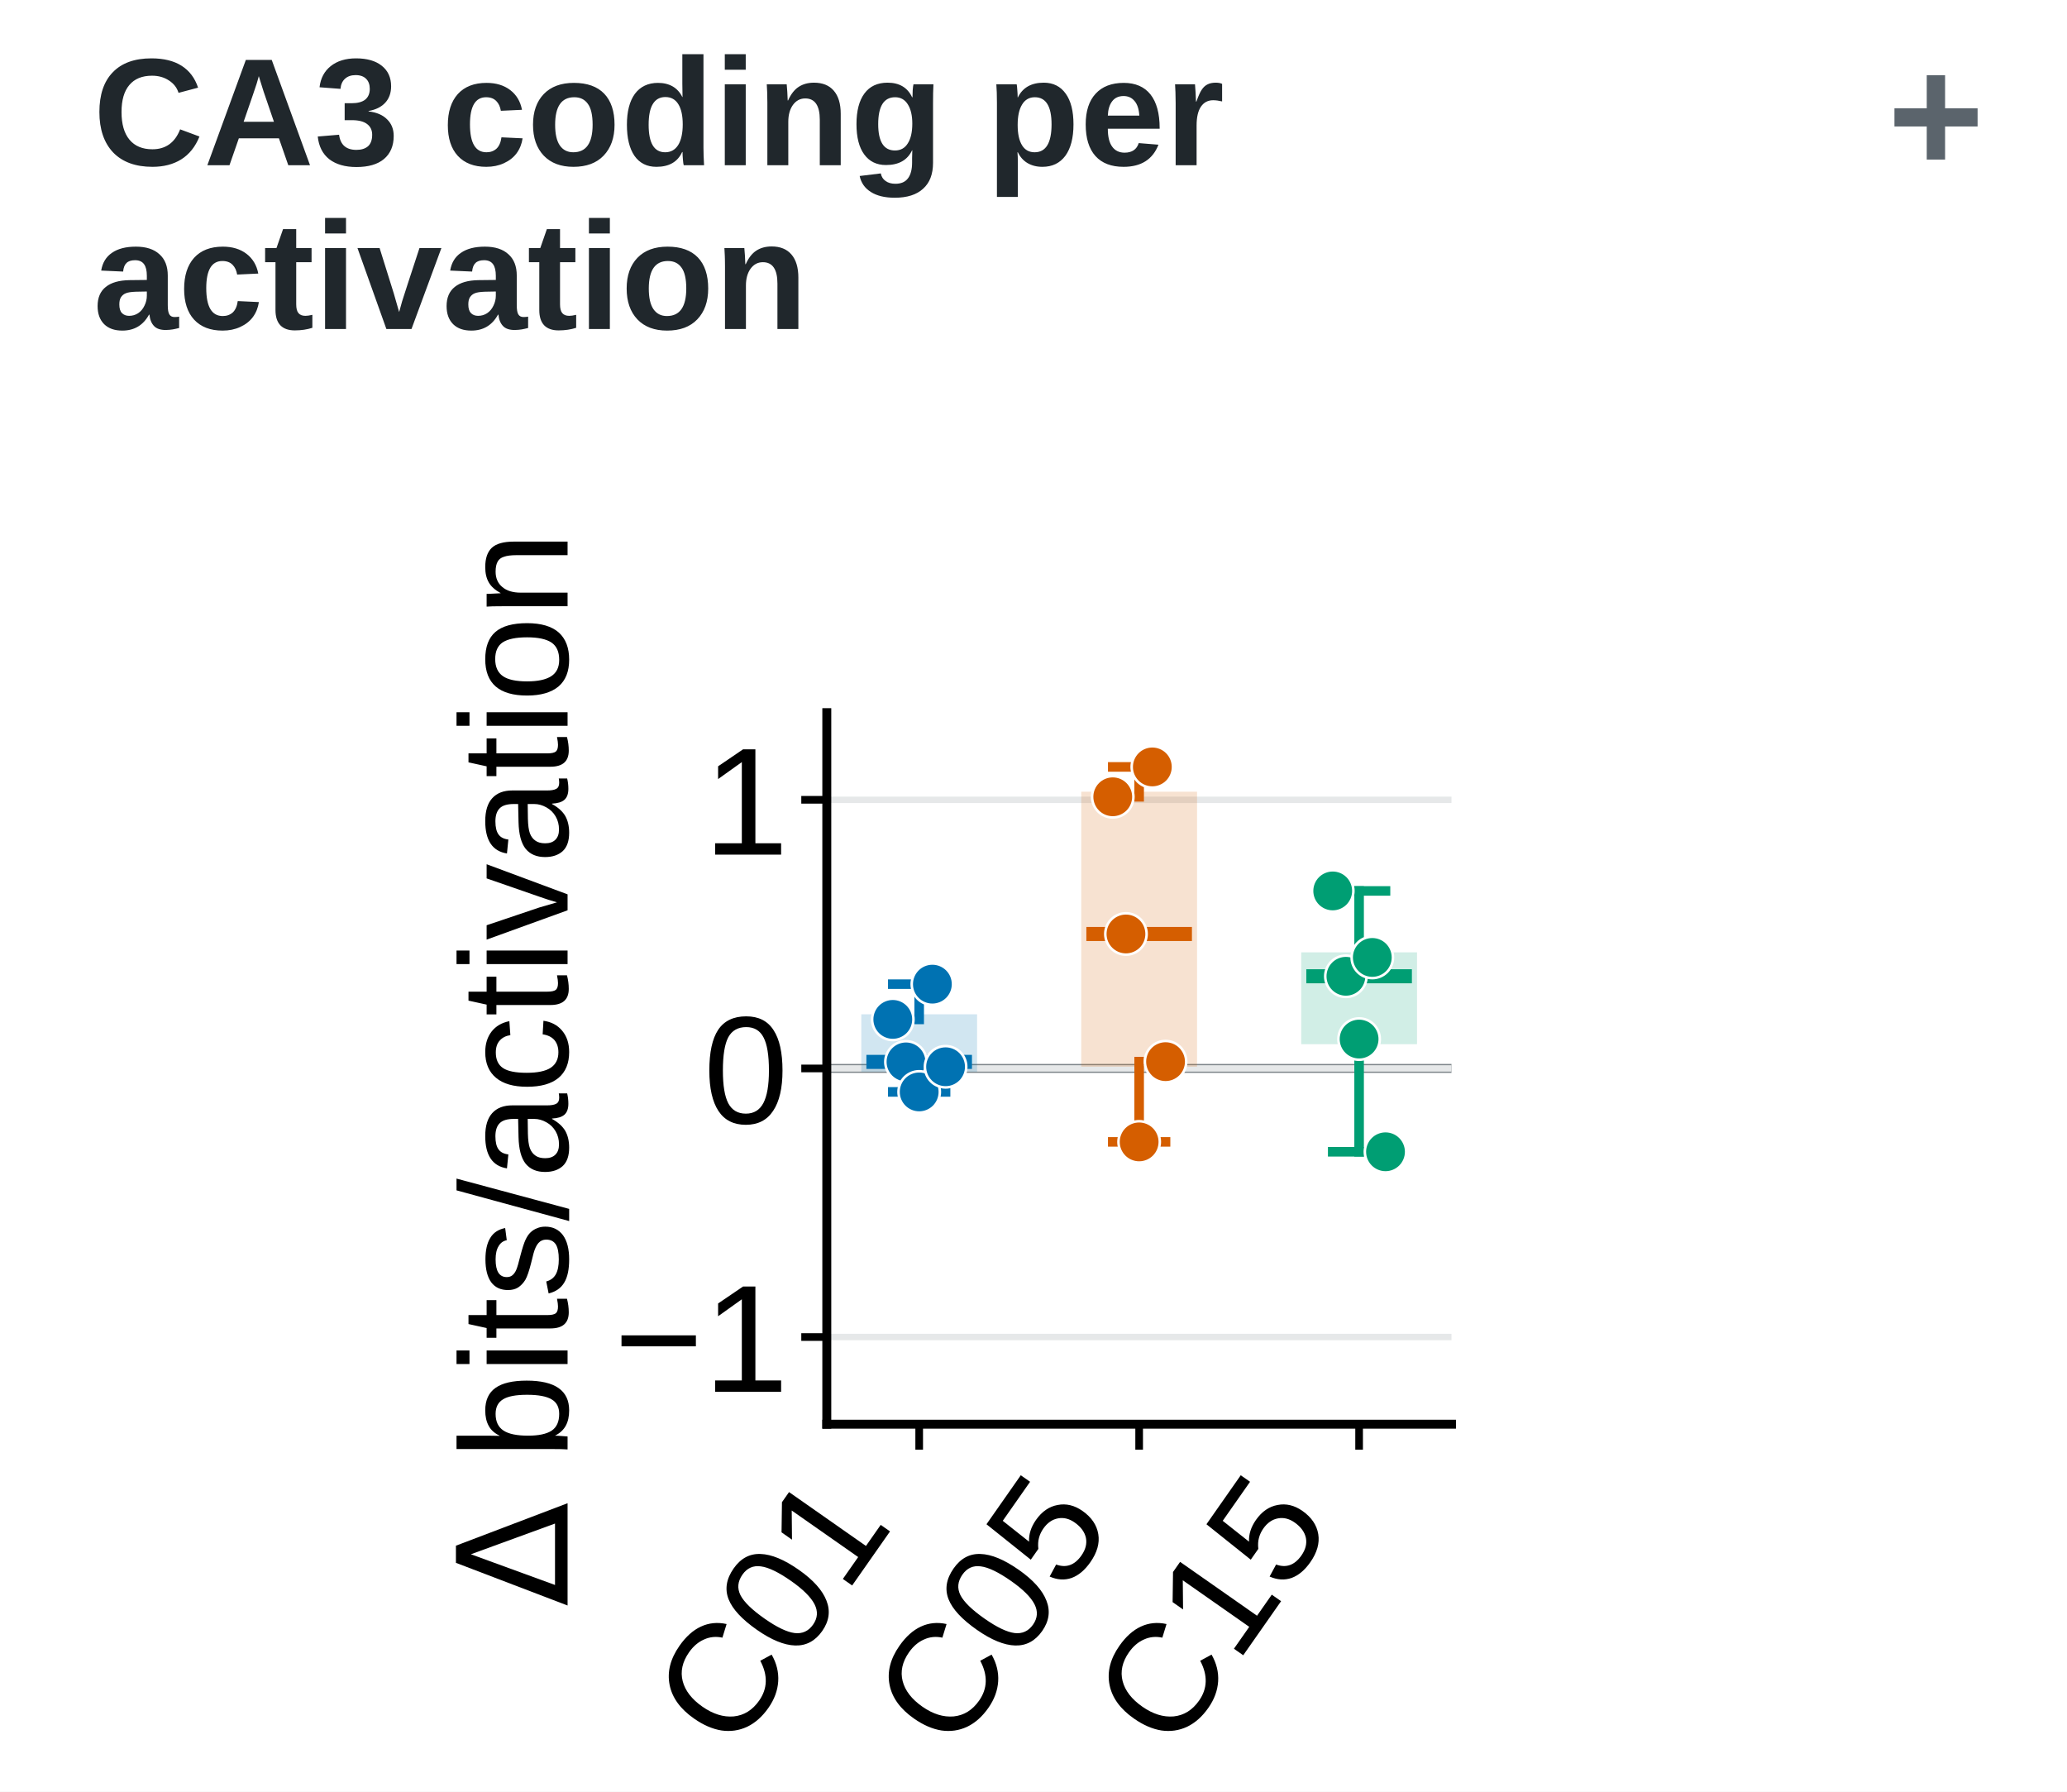
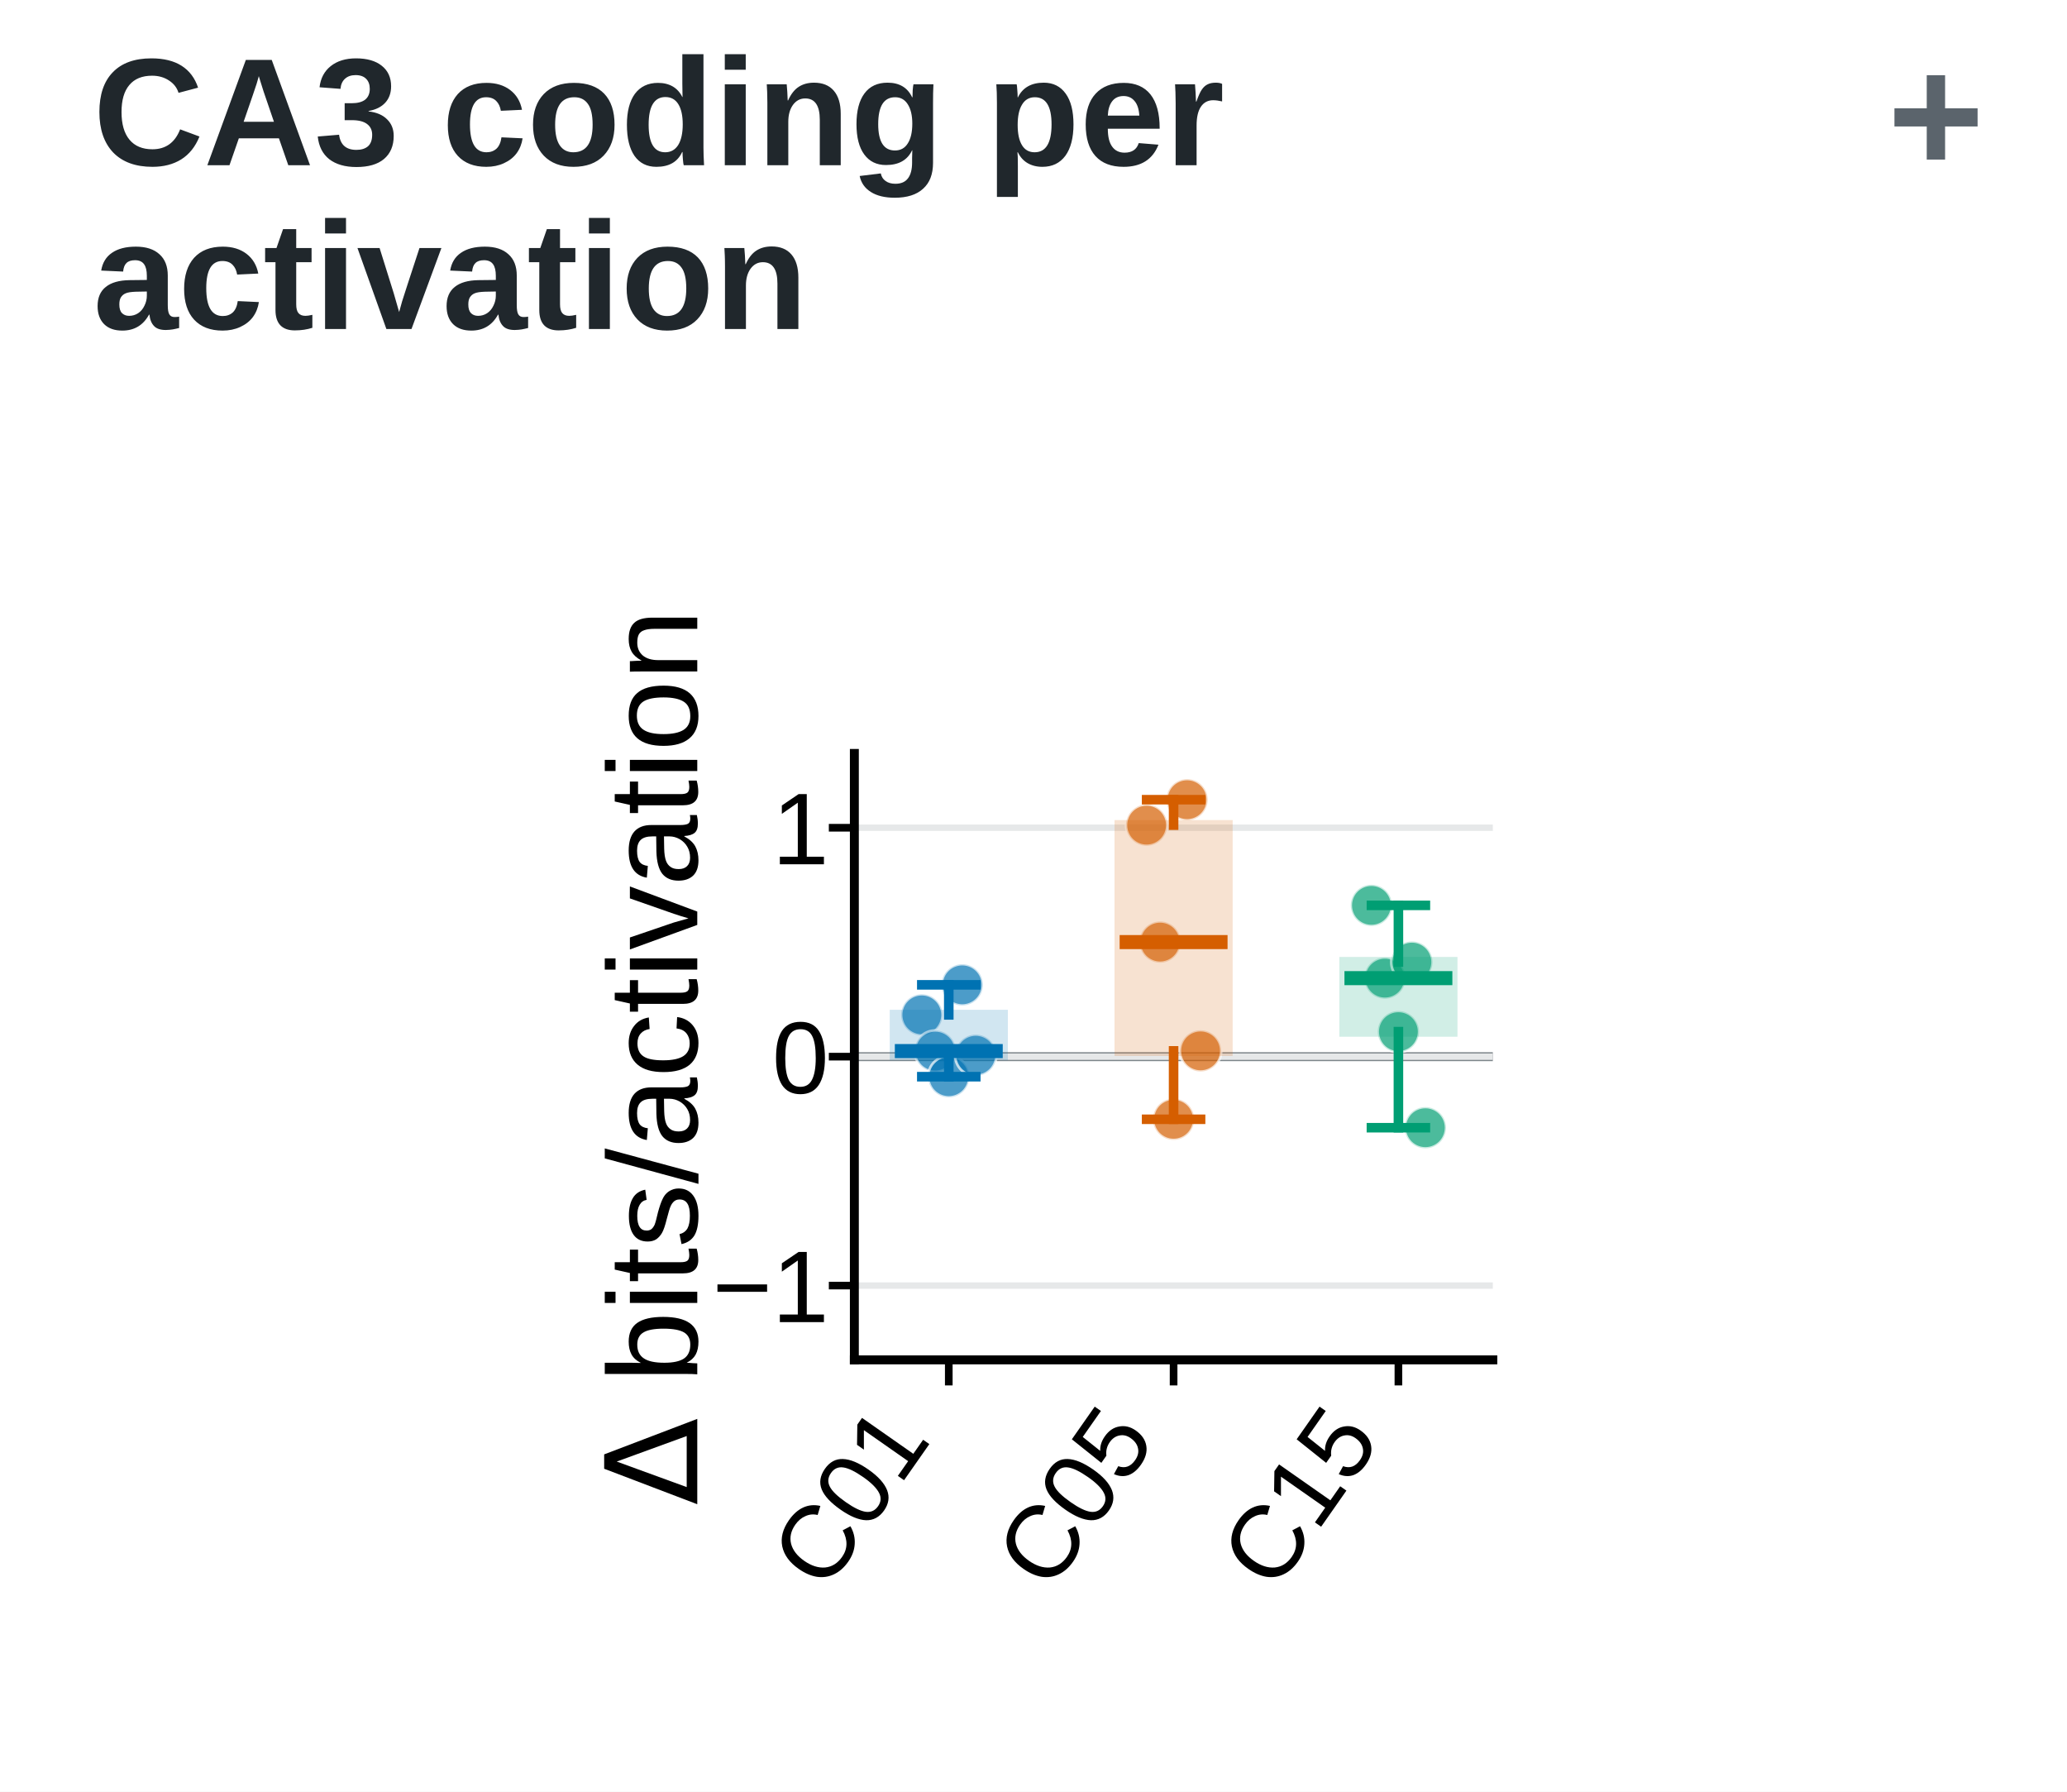
<svg xmlns="http://www.w3.org/2000/svg" xmlns:xlink="http://www.w3.org/1999/xlink" width="162pt" height="140.4pt" viewBox="0 0 162 140.4" version="1.1">
  <defs>
    <style type="text/css">*{stroke-linejoin: round; stroke-linecap: butt}</style>
  </defs>
  <g id="figure_1">
    <g id="patch_1">
      <path d="M 0 140.4 L 162 140.4 L 162 0 L 0 0 z " style="fill: #ffffff" />
    </g>
    <g id="axes_1">
      <g id="patch_2">
-         <path d="M 64.8 111.6 L 113.76 111.6 L 113.76 55.843 L 64.8 55.843 z " style="fill: #ffffff" />
+         <path d="M 66.96 106.56 L 117 106.56 L 117 59.04 L 66.96 59.04 z " style="fill: #ffffff" />
      </g>
      <g id="line2d_1">
-         <path d="M 64.8 83.722 L 113.76 83.722 " clip-path="url(#p81a2403ec0)" style="fill: none; stroke: #7d858a; stroke-width: 0.7; stroke-linecap: square" />
+         <path d="M 66.96 82.8 L 117 82.8 " clip-path="url(#pd6833d526d)" style="fill: none; stroke: #7d858a; stroke-width: 0.7; stroke-linecap: square" />
      </g>
      <g id="matplotlib.axis_1">
        <g id="xtick_1">
          <g id="line2d_2">
            <defs>
              <path id="m8e8d9a8fae" d="M 0 0 L 0 2 " style="stroke: #000000; stroke-width: 0.6" />
            </defs>
            <g>
-               <use xlink:href="#m8e8d9a8fae" x="72.041" y="111.6" style="stroke: #000000; stroke-width: 0.6" />
+               <use xlink:href="#m8e8d9a8fae" x="74.36" y="106.56" style="stroke: #000000; stroke-width: 0.6" />
            </g>
          </g>
          <g id="text_1">
-             <text style="font-size: 12px; font-family: 'Arial'" transform="translate(57.46103 137.5582) rotate(-55)">C01</text>
+             <text style="font-size: 8px; font-family: 'Arial'" transform="translate(64.6406 124.8655) rotate(-55)">C01</text>
          </g>
        </g>
        <g id="xtick_2">
          <g id="line2d_3">
            <g>
-               <use xlink:href="#m8e8d9a8fae" x="89.28" y="111.6" style="stroke: #000000; stroke-width: 0.6" />
+               <use xlink:href="#m8e8d9a8fae" x="91.98" y="106.56" style="stroke: #000000; stroke-width: 0.6" />
            </g>
          </g>
          <g id="text_2">
-             <text style="font-size: 12px; font-family: 'Arial'" transform="translate(74.70047 137.5582) rotate(-55)">C05</text>
+             <text style="font-size: 8px; font-family: 'Arial'" transform="translate(82.26031 124.8655) rotate(-55)">C05</text>
          </g>
        </g>
        <g id="xtick_3">
          <g id="line2d_4">
            <g>
-               <use xlink:href="#m8e8d9a8fae" x="106.519" y="111.6" style="stroke: #000000; stroke-width: 0.6" />
+               <use xlink:href="#m8e8d9a8fae" x="109.6" y="106.56" style="stroke: #000000; stroke-width: 0.6" />
            </g>
          </g>
          <g id="text_3">
-             <text style="font-size: 12px; font-family: 'Arial'" transform="translate(91.93991 137.5582) rotate(-55)">C15</text>
+             <text style="font-size: 8px; font-family: 'Arial'" transform="translate(99.88003 124.8655) rotate(-55)">C15</text>
          </g>
        </g>
      </g>
      <g id="matplotlib.axis_2">
        <g id="ytick_1">
          <g id="line2d_5">
-             <path d="M 64.8 104.769 L 113.76 104.769 " clip-path="url(#p81a2403ec0)" style="fill: none; stroke: #e6e8e9; stroke-width: 0.5; stroke-linecap: square" />
+             <path d="M 66.96 100.738 L 117 100.738 " clip-path="url(#pd6833d526d)" style="fill: none; stroke: #e6e8e9; stroke-width: 0.5; stroke-linecap: square" />
          </g>
          <g id="line2d_6">
            <defs>
              <path id="m2e3f482a18" d="M 0 0 L -2 0 " style="stroke: #000000; stroke-width: 0.6" />
            </defs>
            <g>
-               <use xlink:href="#m2e3f482a18" x="64.8" y="104.769" style="stroke: #000000; stroke-width: 0.6" />
+               <use xlink:href="#m2e3f482a18" x="66.96" y="100.738" style="stroke: #000000; stroke-width: 0.6" />
            </g>
          </g>
          <g id="text_4">
-             <text style="font-size: 12px; font-family: 'Arial'; text-anchor: end" x="61.8" y="109.064" transform="rotate(-0 61.8 109.0636)">−1</text>
+             <text style="font-size: 8px; font-family: 'Arial'; text-anchor: end" x="64.96" y="103.601" transform="rotate(-0 64.96 103.6011)">−1</text>
          </g>
        </g>
        <g id="ytick_2">
          <g id="line2d_7">
-             <path d="M 64.8 83.722 L 113.76 83.722 " clip-path="url(#p81a2403ec0)" style="fill: none; stroke: #e6e8e9; stroke-width: 0.5; stroke-linecap: square" />
+             <path d="M 66.96 82.8 L 117 82.8 " clip-path="url(#pd6833d526d)" style="fill: none; stroke: #e6e8e9; stroke-width: 0.5; stroke-linecap: square" />
          </g>
          <g id="line2d_8">
            <g>
-               <use xlink:href="#m2e3f482a18" x="64.8" y="83.722" style="stroke: #000000; stroke-width: 0.6" />
+               <use xlink:href="#m2e3f482a18" x="66.96" y="82.8" style="stroke: #000000; stroke-width: 0.6" />
            </g>
          </g>
          <g id="text_5">
-             <text style="font-size: 12px; font-family: 'Arial'; text-anchor: end" x="61.8" y="88.016" transform="rotate(-0 61.8 88.01629)">0</text>
+             <text style="font-size: 8px; font-family: 'Arial'; text-anchor: end" x="64.96" y="85.663" transform="rotate(-0 64.96 85.66312)">0</text>
          </g>
        </g>
        <g id="ytick_3">
          <g id="line2d_9">
-             <path d="M 64.8 62.674 L 113.76 62.674 " clip-path="url(#p81a2403ec0)" style="fill: none; stroke: #e6e8e9; stroke-width: 0.5; stroke-linecap: square" />
+             <path d="M 66.96 64.862 L 117 64.862 " clip-path="url(#pd6833d526d)" style="fill: none; stroke: #e6e8e9; stroke-width: 0.5; stroke-linecap: square" />
          </g>
          <g id="line2d_10">
            <g>
-               <use xlink:href="#m2e3f482a18" x="64.8" y="62.674" style="stroke: #000000; stroke-width: 0.6" />
+               <use xlink:href="#m2e3f482a18" x="66.96" y="64.862" style="stroke: #000000; stroke-width: 0.6" />
            </g>
          </g>
          <g id="text_6">
-             <text style="font-size: 12px; font-family: 'Arial'; text-anchor: end" x="61.8" y="66.969" transform="rotate(-0 61.8 66.96901)">1</text>
+             <text style="font-size: 8px; font-family: 'Arial'; text-anchor: end" x="64.96" y="67.725" transform="rotate(-0 64.96 67.72511)">1</text>
          </g>
        </g>
        <g id="text_7">
-           <g transform="translate(44.73313 125.9016) rotate(-90)">
+           <g transform="translate(55.35125 117.95) rotate(-90)">
            <text>
-               <tspan x="0" y="-0.25" style="font-size: 12px; font-family: 'DejaVu Sans'">Δ</tspan>
-               <tspan x="8.209" y="-0.25" style="font-size: 12px; font-family: 'Arial'"> </tspan>
-               <tspan x="11.543" y="-0.25" style="font-size: 12px; font-family: 'Arial'">b</tspan>
-               <tspan x="18.217" y="-0.25" style="font-size: 12px; font-family: 'Arial'">i</tspan>
-               <tspan x="20.883" y="-0.25" style="font-size: 12px; font-family: 'Arial'">t</tspan>
-               <tspan x="24.217" y="-0.25" style="font-size: 12px; font-family: 'Arial'">s</tspan>
-               <tspan x="30.217" y="-0.25" style="font-size: 12px; font-family: 'Arial'">/</tspan>
-               <tspan x="33.551" y="-0.25" style="font-size: 12px; font-family: 'Arial'">a</tspan>
-               <tspan x="40.225" y="-0.25" style="font-size: 12px; font-family: 'Arial'">c</tspan>
-               <tspan x="46.225" y="-0.25" style="font-size: 12px; font-family: 'Arial'">t</tspan>
-               <tspan x="49.559" y="-0.25" style="font-size: 12px; font-family: 'Arial'">i</tspan>
-               <tspan x="52.225" y="-0.25" style="font-size: 12px; font-family: 'Arial'">v</tspan>
-               <tspan x="58.225" y="-0.25" style="font-size: 12px; font-family: 'Arial'">a</tspan>
-               <tspan x="64.898" y="-0.25" style="font-size: 12px; font-family: 'Arial'">t</tspan>
-               <tspan x="68.232" y="-0.25" style="font-size: 12px; font-family: 'Arial'">i</tspan>
-               <tspan x="70.898" y="-0.25" style="font-size: 12px; font-family: 'Arial'">o</tspan>
-               <tspan x="77.572" y="-0.25" style="font-size: 12px; font-family: 'Arial'">n</tspan>
+               <tspan x="0" y="-0.703" style="font-size: 10px; font-family: 'DejaVu Sans'">Δ</tspan>
+               <tspan x="6.841" y="-0.703" style="font-size: 10px; font-family: 'Arial'"> </tspan>
+               <tspan x="9.619" y="-0.703" style="font-size: 10px; font-family: 'Arial'">b</tspan>
+               <tspan x="15.181" y="-0.703" style="font-size: 10px; font-family: 'Arial'">i</tspan>
+               <tspan x="17.402" y="-0.703" style="font-size: 10px; font-family: 'Arial'">t</tspan>
+               <tspan x="20.181" y="-0.703" style="font-size: 10px; font-family: 'Arial'">s</tspan>
+               <tspan x="25.181" y="-0.703" style="font-size: 10px; font-family: 'Arial'">/</tspan>
+               <tspan x="27.959" y="-0.703" style="font-size: 10px; font-family: 'Arial'">a</tspan>
+               <tspan x="33.521" y="-0.703" style="font-size: 10px; font-family: 'Arial'">c</tspan>
+               <tspan x="38.521" y="-0.703" style="font-size: 10px; font-family: 'Arial'">t</tspan>
+               <tspan x="41.299" y="-0.703" style="font-size: 10px; font-family: 'Arial'">i</tspan>
+               <tspan x="43.521" y="-0.703" style="font-size: 10px; font-family: 'Arial'">v</tspan>
+               <tspan x="48.521" y="-0.703" style="font-size: 10px; font-family: 'Arial'">a</tspan>
+               <tspan x="54.082" y="-0.703" style="font-size: 10px; font-family: 'Arial'">t</tspan>
+               <tspan x="56.86" y="-0.703" style="font-size: 10px; font-family: 'Arial'">i</tspan>
+               <tspan x="59.082" y="-0.703" style="font-size: 10px; font-family: 'Arial'">o</tspan>
+               <tspan x="64.644" y="-0.703" style="font-size: 10px; font-family: 'Arial'">n</tspan>
            </text>
          </g>
        </g>
-       </g>
-       <g id="patch_3">
-         <path d="M 67.903 83.591 L 76.178 83.591 L 76.178 79.88 L 67.903 79.88 L 67.903 83.591 z " clip-path="url(#p81a2403ec0)" style="fill: #0072b2; opacity: 0.18; stroke: #0072b2; stroke-width: 0.8; stroke-linejoin: miter" />
-       </g>
-       <g id="line2d_11">
-         <path d="M 72.041 83.591 L 72.041 85.563 " clip-path="url(#p81a2403ec0)" style="fill: none; stroke: #0072b2; stroke-width: 0.75; stroke-linecap: square" />
-       </g>
-       <g id="line2d_12">
-         <path d="M 72.041 79.88 L 72.041 77.118 " clip-path="url(#p81a2403ec0)" style="fill: none; stroke: #0072b2; stroke-width: 0.75; stroke-linecap: square" />
-       </g>
-       <g id="line2d_13">
-         <path d="M 69.972 85.563 L 74.109 85.563 " clip-path="url(#p81a2403ec0)" style="fill: none; stroke: #0072b2; stroke-width: 0.75; stroke-linecap: square" />
-       </g>
-       <g id="line2d_14">
-         <path d="M 69.972 77.118 L 74.109 77.118 " clip-path="url(#p81a2403ec0)" style="fill: none; stroke: #0072b2; stroke-width: 0.75; stroke-linecap: square" />
-       </g>
-       <g id="patch_4">
-         <path d="M 85.143 83.191 L 93.417 83.191 L 93.417 62.437 L 85.143 62.437 L 85.143 83.191 z " clip-path="url(#p81a2403ec0)" style="fill: #d55e00; opacity: 0.18; stroke: #d55e00; stroke-width: 0.8; stroke-linejoin: miter" />
-       </g>
-       <g id="line2d_15">
-         <path d="M 89.28 83.191 L 89.28 89.479 " clip-path="url(#p81a2403ec0)" style="fill: none; stroke: #d55e00; stroke-width: 0.75; stroke-linecap: square" />
-       </g>
-       <g id="line2d_16">
-         <path d="M 89.28 62.437 L 89.28 60.096 " clip-path="url(#p81a2403ec0)" style="fill: none; stroke: #d55e00; stroke-width: 0.75; stroke-linecap: square" />
-       </g>
-       <g id="line2d_17">
-         <path d="M 87.211 89.479 L 91.349 89.479 " clip-path="url(#p81a2403ec0)" style="fill: none; stroke: #d55e00; stroke-width: 0.75; stroke-linecap: square" />
-       </g>
-       <g id="line2d_18">
-         <path d="M 87.211 60.096 L 91.349 60.096 " clip-path="url(#p81a2403ec0)" style="fill: none; stroke: #d55e00; stroke-width: 0.75; stroke-linecap: square" />
-       </g>
-       <g id="patch_5">
-         <path d="M 102.382 81.422 L 110.657 81.422 L 110.657 75.025 L 102.382 75.025 L 102.382 81.422 z " clip-path="url(#p81a2403ec0)" style="fill: #009e73; opacity: 0.18; stroke: #009e73; stroke-width: 0.8; stroke-linejoin: miter" />
-       </g>
-       <g id="line2d_19">
-         <path d="M 106.519 81.422 L 106.519 90.254 " clip-path="url(#p81a2403ec0)" style="fill: none; stroke: #009e73; stroke-width: 0.75; stroke-linecap: square" />
-       </g>
-       <g id="line2d_20">
-         <path d="M 106.519 75.025 L 106.519 69.813 " clip-path="url(#p81a2403ec0)" style="fill: none; stroke: #009e73; stroke-width: 0.75; stroke-linecap: square" />
-       </g>
-       <g id="line2d_21">
-         <path d="M 104.451 90.254 L 108.588 90.254 " clip-path="url(#p81a2403ec0)" style="fill: none; stroke: #009e73; stroke-width: 0.75; stroke-linecap: square" />
-       </g>
-       <g id="line2d_22">
-         <path d="M 104.451 69.813 L 108.588 69.813 " clip-path="url(#p81a2403ec0)" style="fill: none; stroke: #009e73; stroke-width: 0.75; stroke-linecap: square" />
-       </g>
-       <g id="line2d_23">
-         <path d="M 67.903 83.21 L 76.178 83.21 " clip-path="url(#p81a2403ec0)" style="fill: none; stroke: #0072b2; stroke-width: 1.1" />
-       </g>
-       <g id="line2d_24">
-         <path d="M 85.143 73.186 L 93.417 73.186 " clip-path="url(#p81a2403ec0)" style="fill: none; stroke: #d55e00; stroke-width: 1.1" />
-       </g>
-       <g id="line2d_25">
-         <path d="M 102.382 76.502 L 110.657 76.502 " clip-path="url(#p81a2403ec0)" style="fill: none; stroke: #009e73; stroke-width: 1.1" />
-       </g>
-       <g id="patch_6">
-         <path d="M 64.8 111.6 L 64.8 55.843 " style="fill: none; stroke: #000000; stroke-width: 0.7; stroke-linejoin: miter; stroke-linecap: square" />
-       </g>
-       <g id="patch_7">
-         <path d="M 64.8 111.6 L 113.76 111.6 " style="fill: none; stroke: #000000; stroke-width: 0.7; stroke-linejoin: miter; stroke-linecap: square" />
      </g>
      <g id="PathCollection_1">
        <defs>
-           <path id="m5e7a2a0da0" d="M 0 1.62 C 0.43 1.62 0.842 1.449 1.146 1.146 C 1.449 0.842 1.62 0.43 1.62 0 C 1.62 -0.43 1.449 -0.842 1.146 -1.146 C 0.842 -1.449 0.43 -1.62 0 -1.62 C -0.43 -1.62 -0.842 -1.449 -1.146 -1.146 C -1.449 -0.842 -1.62 -0.43 -1.62 0 C -1.62 0.43 -1.449 0.842 -1.146 1.146 C -0.842 1.449 -0.43 1.62 0 1.62 z " style="stroke: #ffffff; stroke-width: 0.2" />
+           <path id="md582424cbe" d="M 0 1.62 C 0.43 1.62 0.842 1.449 1.146 1.146 C 1.449 0.842 1.62 0.43 1.62 0 C 1.62 -0.43 1.449 -0.842 1.146 -1.146 C 0.842 -1.449 0.43 -1.62 0 -1.62 C -0.43 -1.62 -0.842 -1.449 -1.146 -1.146 C -1.449 -0.842 -1.62 -0.43 -1.62 0 C -1.62 0.43 -1.449 0.842 -1.146 1.146 C -0.842 1.449 -0.43 1.62 0 1.62 z " style="stroke: #ffffff; stroke-opacity: 0.7; stroke-width: 0.2" />
        </defs>
-         <g clip-path="url(#p81a2403ec0)">
-           <use xlink:href="#m5e7a2a0da0" x="69.972" y="79.88" style="fill: #0072b2; stroke: #ffffff; stroke-width: 0.2" />
-           <use xlink:href="#m5e7a2a0da0" x="71.006" y="83.21" style="fill: #0072b2; stroke: #ffffff; stroke-width: 0.2" />
-           <use xlink:href="#m5e7a2a0da0" x="72.041" y="85.563" style="fill: #0072b2; stroke: #ffffff; stroke-width: 0.2" />
-           <use xlink:href="#m5e7a2a0da0" x="73.075" y="77.118" style="fill: #0072b2; stroke: #ffffff; stroke-width: 0.2" />
-           <use xlink:href="#m5e7a2a0da0" x="74.109" y="83.591" style="fill: #0072b2; stroke: #ffffff; stroke-width: 0.2" />
+         <g clip-path="url(#pd6833d526d)">
+           <use xlink:href="#md582424cbe" x="72.246" y="79.526" style="fill: #0072b2; fill-opacity: 0.7; stroke: #ffffff; stroke-opacity: 0.7; stroke-width: 0.2" />
+           <use xlink:href="#md582424cbe" x="73.303" y="82.364" style="fill: #0072b2; fill-opacity: 0.7; stroke: #ffffff; stroke-opacity: 0.7; stroke-width: 0.2" />
+           <use xlink:href="#md582424cbe" x="74.36" y="84.369" style="fill: #0072b2; fill-opacity: 0.7; stroke: #ffffff; stroke-opacity: 0.7; stroke-width: 0.2" />
+           <use xlink:href="#md582424cbe" x="75.417" y="77.172" style="fill: #0072b2; fill-opacity: 0.7; stroke: #ffffff; stroke-opacity: 0.7; stroke-width: 0.2" />
+           <use xlink:href="#md582424cbe" x="76.475" y="82.688" style="fill: #0072b2; fill-opacity: 0.7; stroke: #ffffff; stroke-opacity: 0.7; stroke-width: 0.2" />
        </g>
      </g>
      <g id="PathCollection_2">
        <defs>
-           <path id="m7c93157acc" d="M 0 1.62 C 0.43 1.62 0.842 1.449 1.146 1.146 C 1.449 0.842 1.62 0.43 1.62 0 C 1.62 -0.43 1.449 -0.842 1.146 -1.146 C 0.842 -1.449 0.43 -1.62 0 -1.62 C -0.43 -1.62 -0.842 -1.449 -1.146 -1.146 C -1.449 -0.842 -1.62 -0.43 -1.62 0 C -1.62 0.43 -1.449 0.842 -1.146 1.146 C -0.842 1.449 -0.43 1.62 0 1.62 z " style="stroke: #ffffff; stroke-width: 0.2" />
+           <path id="m32584ed796" d="M 0 1.62 C 0.43 1.62 0.842 1.449 1.146 1.146 C 1.449 0.842 1.62 0.43 1.62 0 C 1.62 -0.43 1.449 -0.842 1.146 -1.146 C 0.842 -1.449 0.43 -1.62 0 -1.62 C -0.43 -1.62 -0.842 -1.449 -1.146 -1.146 C -1.449 -0.842 -1.62 -0.43 -1.62 0 C -1.62 0.43 -1.449 0.842 -1.146 1.146 C -0.842 1.449 -0.43 1.62 0 1.62 z " style="stroke: #ffffff; stroke-opacity: 0.7; stroke-width: 0.2" />
        </defs>
-         <g clip-path="url(#p81a2403ec0)">
-           <use xlink:href="#m7c93157acc" x="87.211" y="62.437" style="fill: #d55e00; stroke: #ffffff; stroke-width: 0.2" />
-           <use xlink:href="#m7c93157acc" x="88.246" y="73.186" style="fill: #d55e00; stroke: #ffffff; stroke-width: 0.2" />
-           <use xlink:href="#m7c93157acc" x="89.28" y="89.479" style="fill: #d55e00; stroke: #ffffff; stroke-width: 0.2" />
-           <use xlink:href="#m7c93157acc" x="90.314" y="60.096" style="fill: #d55e00; stroke: #ffffff; stroke-width: 0.2" />
-           <use xlink:href="#m7c93157acc" x="91.349" y="83.191" style="fill: #d55e00; stroke: #ffffff; stroke-width: 0.2" />
+         <g clip-path="url(#pd6833d526d)">
+           <use xlink:href="#m32584ed796" x="89.866" y="64.66" style="fill: #d55e00; fill-opacity: 0.7; stroke: #ffffff; stroke-opacity: 0.7; stroke-width: 0.2" />
+           <use xlink:href="#m32584ed796" x="90.923" y="73.821" style="fill: #d55e00; fill-opacity: 0.7; stroke: #ffffff; stroke-opacity: 0.7; stroke-width: 0.2" />
+           <use xlink:href="#m32584ed796" x="91.98" y="87.707" style="fill: #d55e00; fill-opacity: 0.7; stroke: #ffffff; stroke-opacity: 0.7; stroke-width: 0.2" />
+           <use xlink:href="#m32584ed796" x="93.037" y="62.664" style="fill: #d55e00; fill-opacity: 0.7; stroke: #ffffff; stroke-opacity: 0.7; stroke-width: 0.2" />
+           <use xlink:href="#m32584ed796" x="94.094" y="82.347" style="fill: #d55e00; fill-opacity: 0.7; stroke: #ffffff; stroke-opacity: 0.7; stroke-width: 0.2" />
        </g>
      </g>
      <g id="PathCollection_3">
        <defs>
-           <path id="mf26314e9b7" d="M 0 1.62 C 0.43 1.62 0.842 1.449 1.146 1.146 C 1.449 0.842 1.62 0.43 1.62 0 C 1.62 -0.43 1.449 -0.842 1.146 -1.146 C 0.842 -1.449 0.43 -1.62 0 -1.62 C -0.43 -1.62 -0.842 -1.449 -1.146 -1.146 C -1.449 -0.842 -1.62 -0.43 -1.62 0 C -1.62 0.43 -1.449 0.842 -1.146 1.146 C -0.842 1.449 -0.43 1.62 0 1.62 z " style="stroke: #ffffff; stroke-width: 0.2" />
+           <path id="mbeb117c654" d="M 0 1.62 C 0.43 1.62 0.842 1.449 1.146 1.146 C 1.449 0.842 1.62 0.43 1.62 0 C 1.62 -0.43 1.449 -0.842 1.146 -1.146 C 0.842 -1.449 0.43 -1.62 0 -1.62 C -0.43 -1.62 -0.842 -1.449 -1.146 -1.146 C -1.449 -0.842 -1.62 -0.43 -1.62 0 C -1.62 0.43 -1.449 0.842 -1.146 1.146 C -0.842 1.449 -0.43 1.62 0 1.62 z " style="stroke: #ffffff; stroke-opacity: 0.7; stroke-width: 0.2" />
        </defs>
-         <g clip-path="url(#p81a2403ec0)">
-           <use xlink:href="#mf26314e9b7" x="104.451" y="69.813" style="fill: #009e73; stroke: #ffffff; stroke-width: 0.2" />
-           <use xlink:href="#mf26314e9b7" x="105.485" y="76.502" style="fill: #009e73; stroke: #ffffff; stroke-width: 0.2" />
-           <use xlink:href="#mf26314e9b7" x="106.519" y="81.422" style="fill: #009e73; stroke: #ffffff; stroke-width: 0.2" />
-           <use xlink:href="#mf26314e9b7" x="107.554" y="75.025" style="fill: #009e73; stroke: #ffffff; stroke-width: 0.2" />
-           <use xlink:href="#mf26314e9b7" x="108.588" y="90.254" style="fill: #009e73; stroke: #ffffff; stroke-width: 0.2" />
-         </g>
+         <g clip-path="url(#pd6833d526d)">
+           <use xlink:href="#mbeb117c654" x="107.485" y="70.946" style="fill: #009e73; fill-opacity: 0.7; stroke: #ffffff; stroke-opacity: 0.7; stroke-width: 0.2" />
+           <use xlink:href="#mbeb117c654" x="108.543" y="76.647" style="fill: #009e73; fill-opacity: 0.7; stroke: #ffffff; stroke-opacity: 0.7; stroke-width: 0.2" />
+           <use xlink:href="#mbeb117c654" x="109.6" y="80.84" style="fill: #009e73; fill-opacity: 0.7; stroke: #ffffff; stroke-opacity: 0.7; stroke-width: 0.2" />
+           <use xlink:href="#mbeb117c654" x="110.657" y="75.388" style="fill: #009e73; fill-opacity: 0.7; stroke: #ffffff; stroke-opacity: 0.7; stroke-width: 0.2" />
+           <use xlink:href="#mbeb117c654" x="111.714" y="88.368" style="fill: #009e73; fill-opacity: 0.7; stroke: #ffffff; stroke-opacity: 0.7; stroke-width: 0.2" />
+         </g>
+       </g>
+       <g id="patch_3">
+         <path d="M 66.96 106.56 L 66.96 59.04 " style="fill: none; stroke: #000000; stroke-width: 0.7; stroke-linejoin: miter; stroke-linecap: square" />
+       </g>
+       <g id="patch_4">
+         <path d="M 66.96 106.56 L 117 106.56 " style="fill: none; stroke: #000000; stroke-width: 0.7; stroke-linejoin: miter; stroke-linecap: square" />
+       </g>
+       <g id="patch_5">
+         <path d="M 70.132 82.688 L 78.589 82.688 L 78.589 79.526 L 70.132 79.526 L 70.132 82.688 z " clip-path="url(#pd6833d526d)" style="fill: #0072b2; opacity: 0.18; stroke: #0072b2; stroke-width: 0.8; stroke-linejoin: miter" />
+       </g>
+       <g id="patch_6">
+         <path d="M 87.751 82.347 L 96.209 82.347 L 96.209 64.66 L 87.751 64.66 L 87.751 82.347 z " clip-path="url(#pd6833d526d)" style="fill: #d55e00; opacity: 0.18; stroke: #d55e00; stroke-width: 0.8; stroke-linejoin: miter" />
+       </g>
+       <g id="patch_7">
+         <path d="M 105.371 80.84 L 113.828 80.84 L 113.828 75.388 L 105.371 75.388 L 105.371 80.84 z " clip-path="url(#pd6833d526d)" style="fill: #009e73; opacity: 0.18; stroke: #009e73; stroke-width: 0.8; stroke-linejoin: miter" />
+       </g>
+       <g id="line2d_11">
+         <path d="M 74.36 82.688 L 74.36 84.369 " clip-path="url(#pd6833d526d)" style="fill: none; stroke: #0072b2; stroke-width: 0.75; stroke-linecap: square" />
+       </g>
+       <g id="line2d_12">
+         <path d="M 74.36 79.526 L 74.36 77.172 " clip-path="url(#pd6833d526d)" style="fill: none; stroke: #0072b2; stroke-width: 0.75; stroke-linecap: square" />
+       </g>
+       <g id="line2d_13">
+         <path d="M 72.246 84.369 L 76.475 84.369 " clip-path="url(#pd6833d526d)" style="fill: none; stroke: #0072b2; stroke-width: 0.75; stroke-linecap: square" />
+       </g>
+       <g id="line2d_14">
+         <path d="M 72.246 77.172 L 76.475 77.172 " clip-path="url(#pd6833d526d)" style="fill: none; stroke: #0072b2; stroke-width: 0.75; stroke-linecap: square" />
+       </g>
+       <g id="line2d_15">
+         <path d="M 70.132 82.364 L 78.589 82.364 " clip-path="url(#pd6833d526d)" style="fill: none; stroke: #0072b2; stroke-width: 1.1" />
+       </g>
+       <g id="line2d_16">
+         <path d="M 91.98 82.347 L 91.98 87.707 " clip-path="url(#pd6833d526d)" style="fill: none; stroke: #d55e00; stroke-width: 0.75; stroke-linecap: square" />
+       </g>
+       <g id="line2d_17">
+         <path d="M 91.98 64.66 L 91.98 62.664 " clip-path="url(#pd6833d526d)" style="fill: none; stroke: #d55e00; stroke-width: 0.75; stroke-linecap: square" />
+       </g>
+       <g id="line2d_18">
+         <path d="M 89.866 87.707 L 94.094 87.707 " clip-path="url(#pd6833d526d)" style="fill: none; stroke: #d55e00; stroke-width: 0.75; stroke-linecap: square" />
+       </g>
+       <g id="line2d_19">
+         <path d="M 89.866 62.664 L 94.094 62.664 " clip-path="url(#pd6833d526d)" style="fill: none; stroke: #d55e00; stroke-width: 0.75; stroke-linecap: square" />
+       </g>
+       <g id="line2d_20">
+         <path d="M 87.751 73.821 L 96.209 73.821 " clip-path="url(#pd6833d526d)" style="fill: none; stroke: #d55e00; stroke-width: 1.1" />
+       </g>
+       <g id="line2d_21">
+         <path d="M 109.6 80.84 L 109.6 88.368 " clip-path="url(#pd6833d526d)" style="fill: none; stroke: #009e73; stroke-width: 0.75; stroke-linecap: square" />
+       </g>
+       <g id="line2d_22">
+         <path d="M 109.6 75.388 L 109.6 70.946 " clip-path="url(#pd6833d526d)" style="fill: none; stroke: #009e73; stroke-width: 0.75; stroke-linecap: square" />
+       </g>
+       <g id="line2d_23">
+         <path d="M 107.485 88.368 L 111.714 88.368 " clip-path="url(#pd6833d526d)" style="fill: none; stroke: #009e73; stroke-width: 0.75; stroke-linecap: square" />
+       </g>
+       <g id="line2d_24">
+         <path d="M 107.485 70.946 L 111.714 70.946 " clip-path="url(#pd6833d526d)" style="fill: none; stroke: #009e73; stroke-width: 0.75; stroke-linecap: square" />
+       </g>
+       <g id="line2d_25">
+         <path d="M 105.371 76.647 L 113.828 76.647 " clip-path="url(#pd6833d526d)" style="fill: none; stroke: #009e73; stroke-width: 1.1" />
      </g>
    </g>
    <g id="text_8">
      <text style="font-weight: 700; font-size: 12px; font-family: 'Arial'; fill: #20272c" transform="translate(7.29 12.94763)">CA3 coding per</text>
      <text style="font-weight: 700; font-size: 12px; font-family: 'Arial'; fill: #20272c" transform="translate(7.29 25.7805)">activation</text>
    </g>
    <g id="text_9">
      <text style="font-weight: 700; font-size: 13px; font-family: 'Arial'; text-anchor: end; fill: #5b646c" x="155.52" y="13.517" transform="rotate(-0 155.52 13.51716)">+</text>
    </g>
  </g>
  <defs>
-     <clipPath id="p81a2403ec0">
-       <rect x="64.8" y="55.843" width="48.96" height="55.757" />
+     <clipPath id="pd6833d526d">
+       <rect x="66.96" y="59.04" width="50.04" height="47.52" />
    </clipPath>
  </defs>
</svg>
